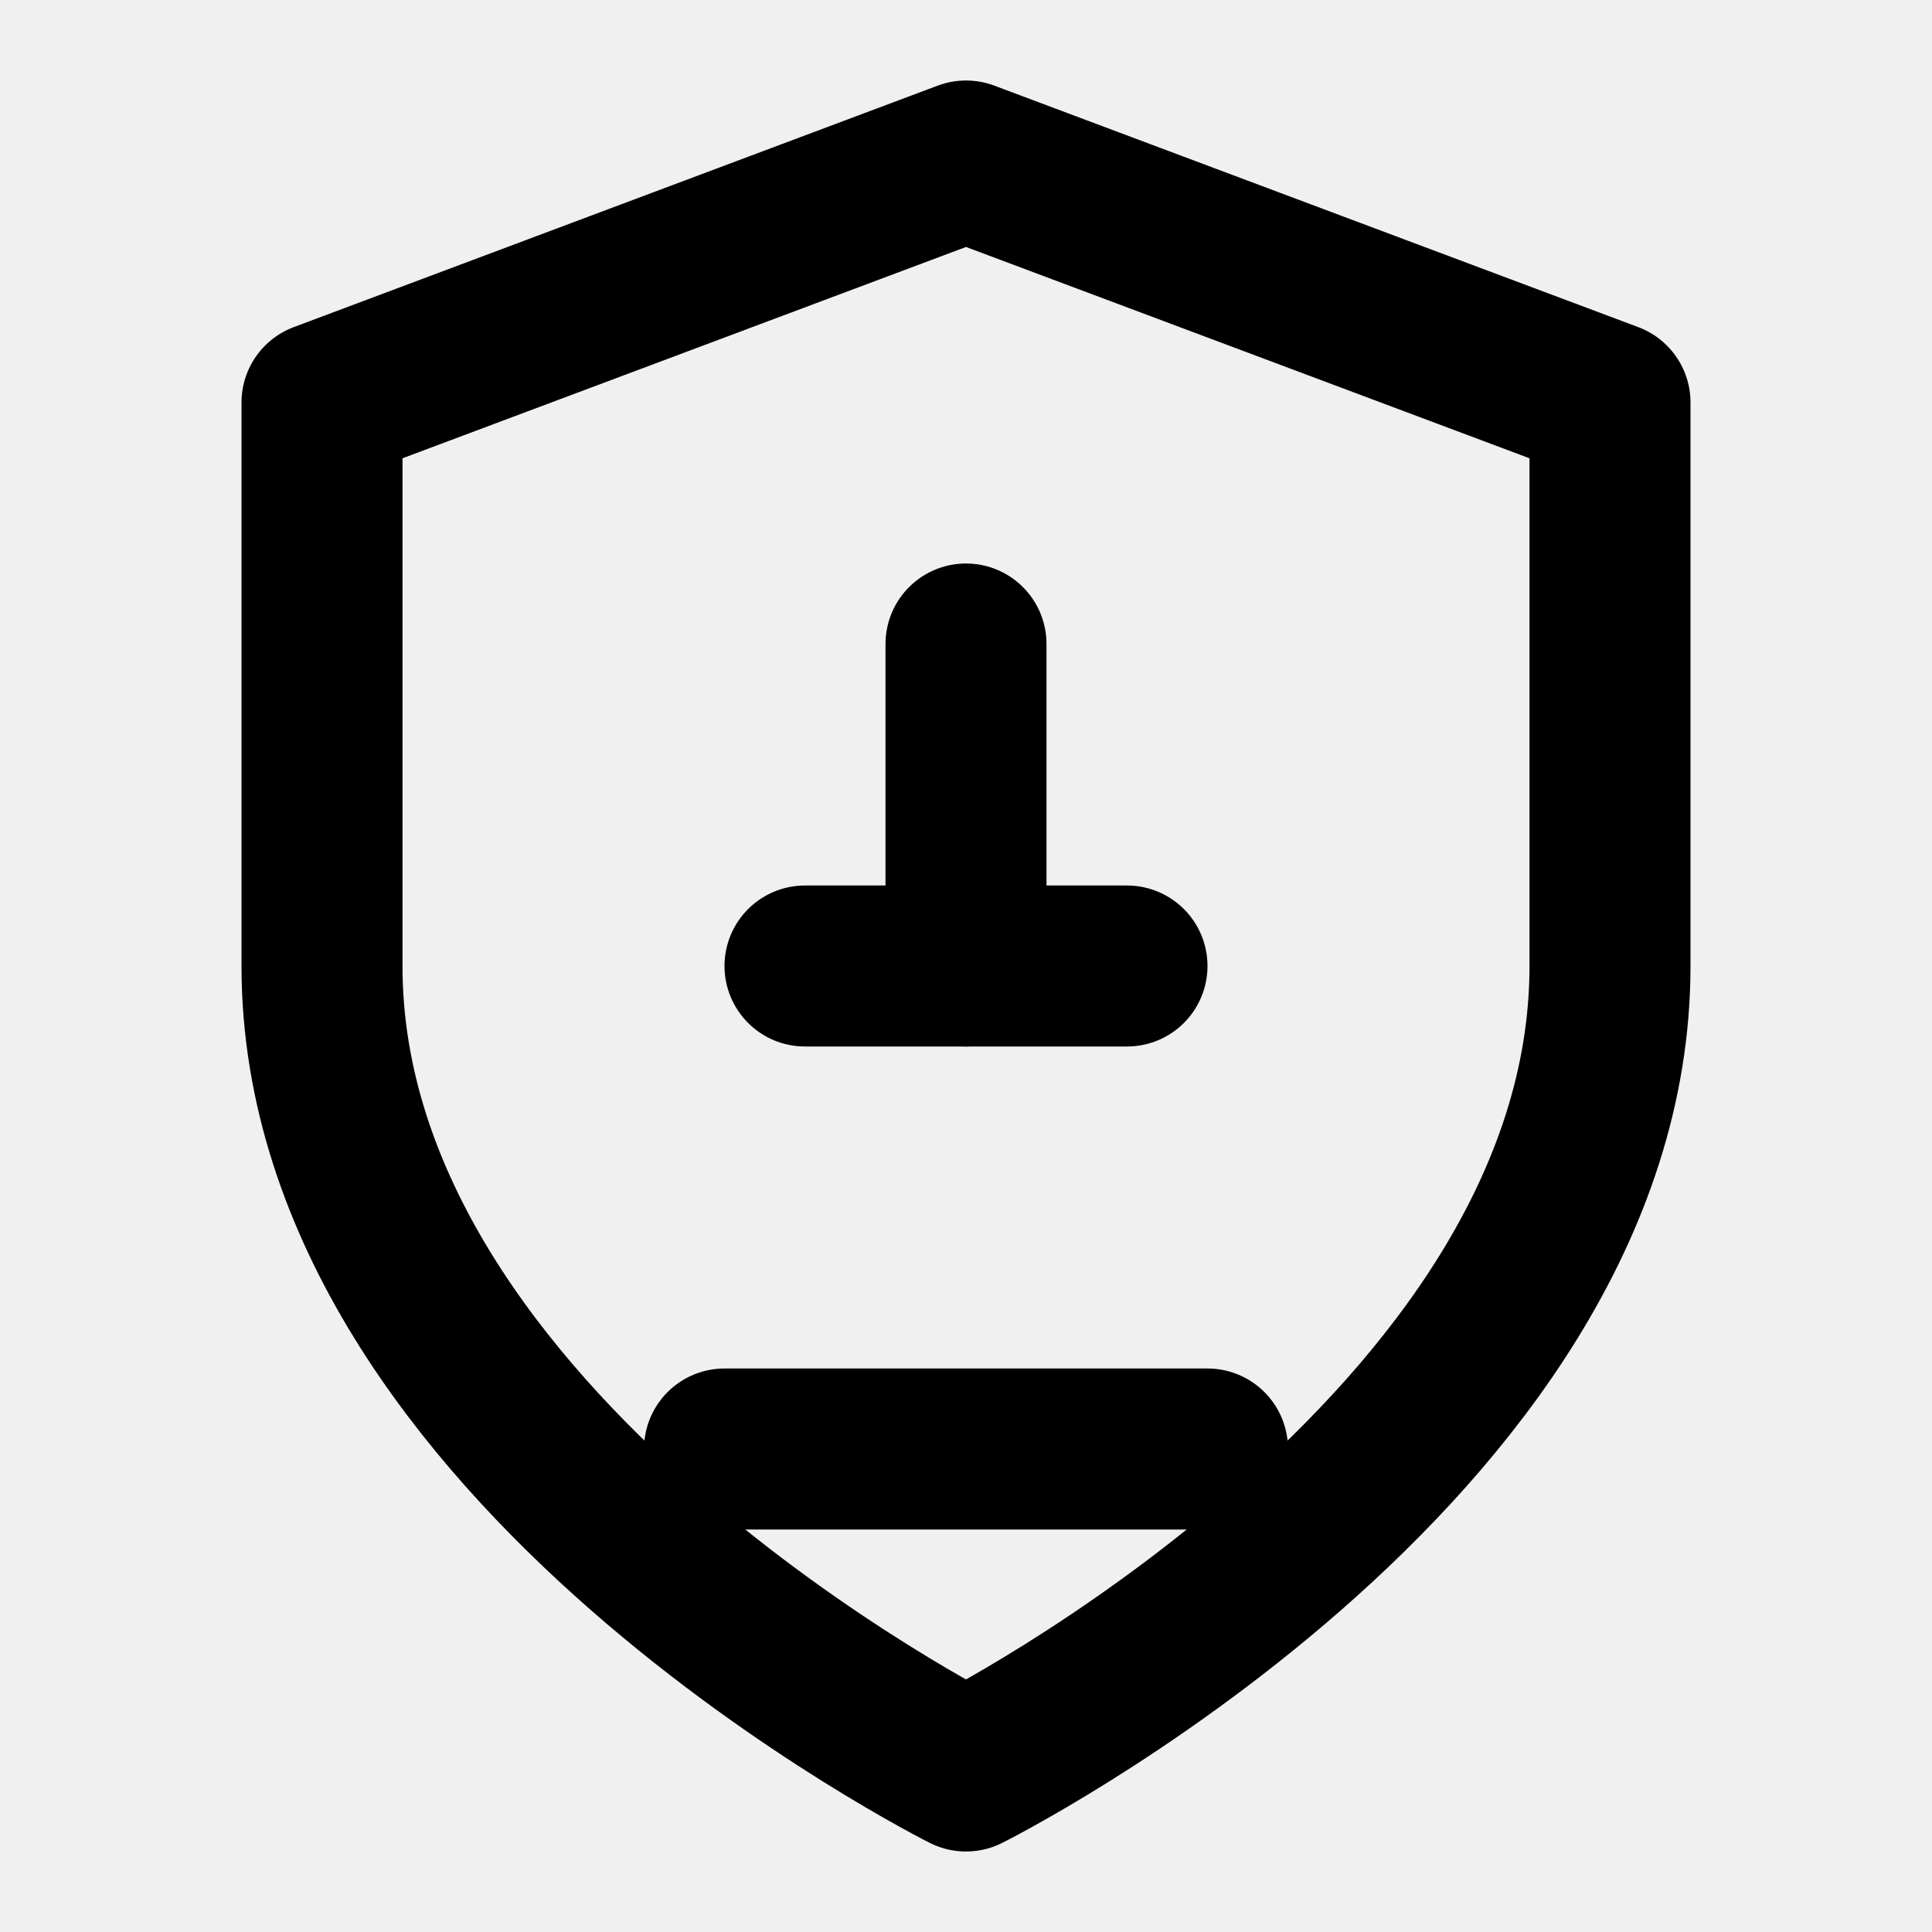
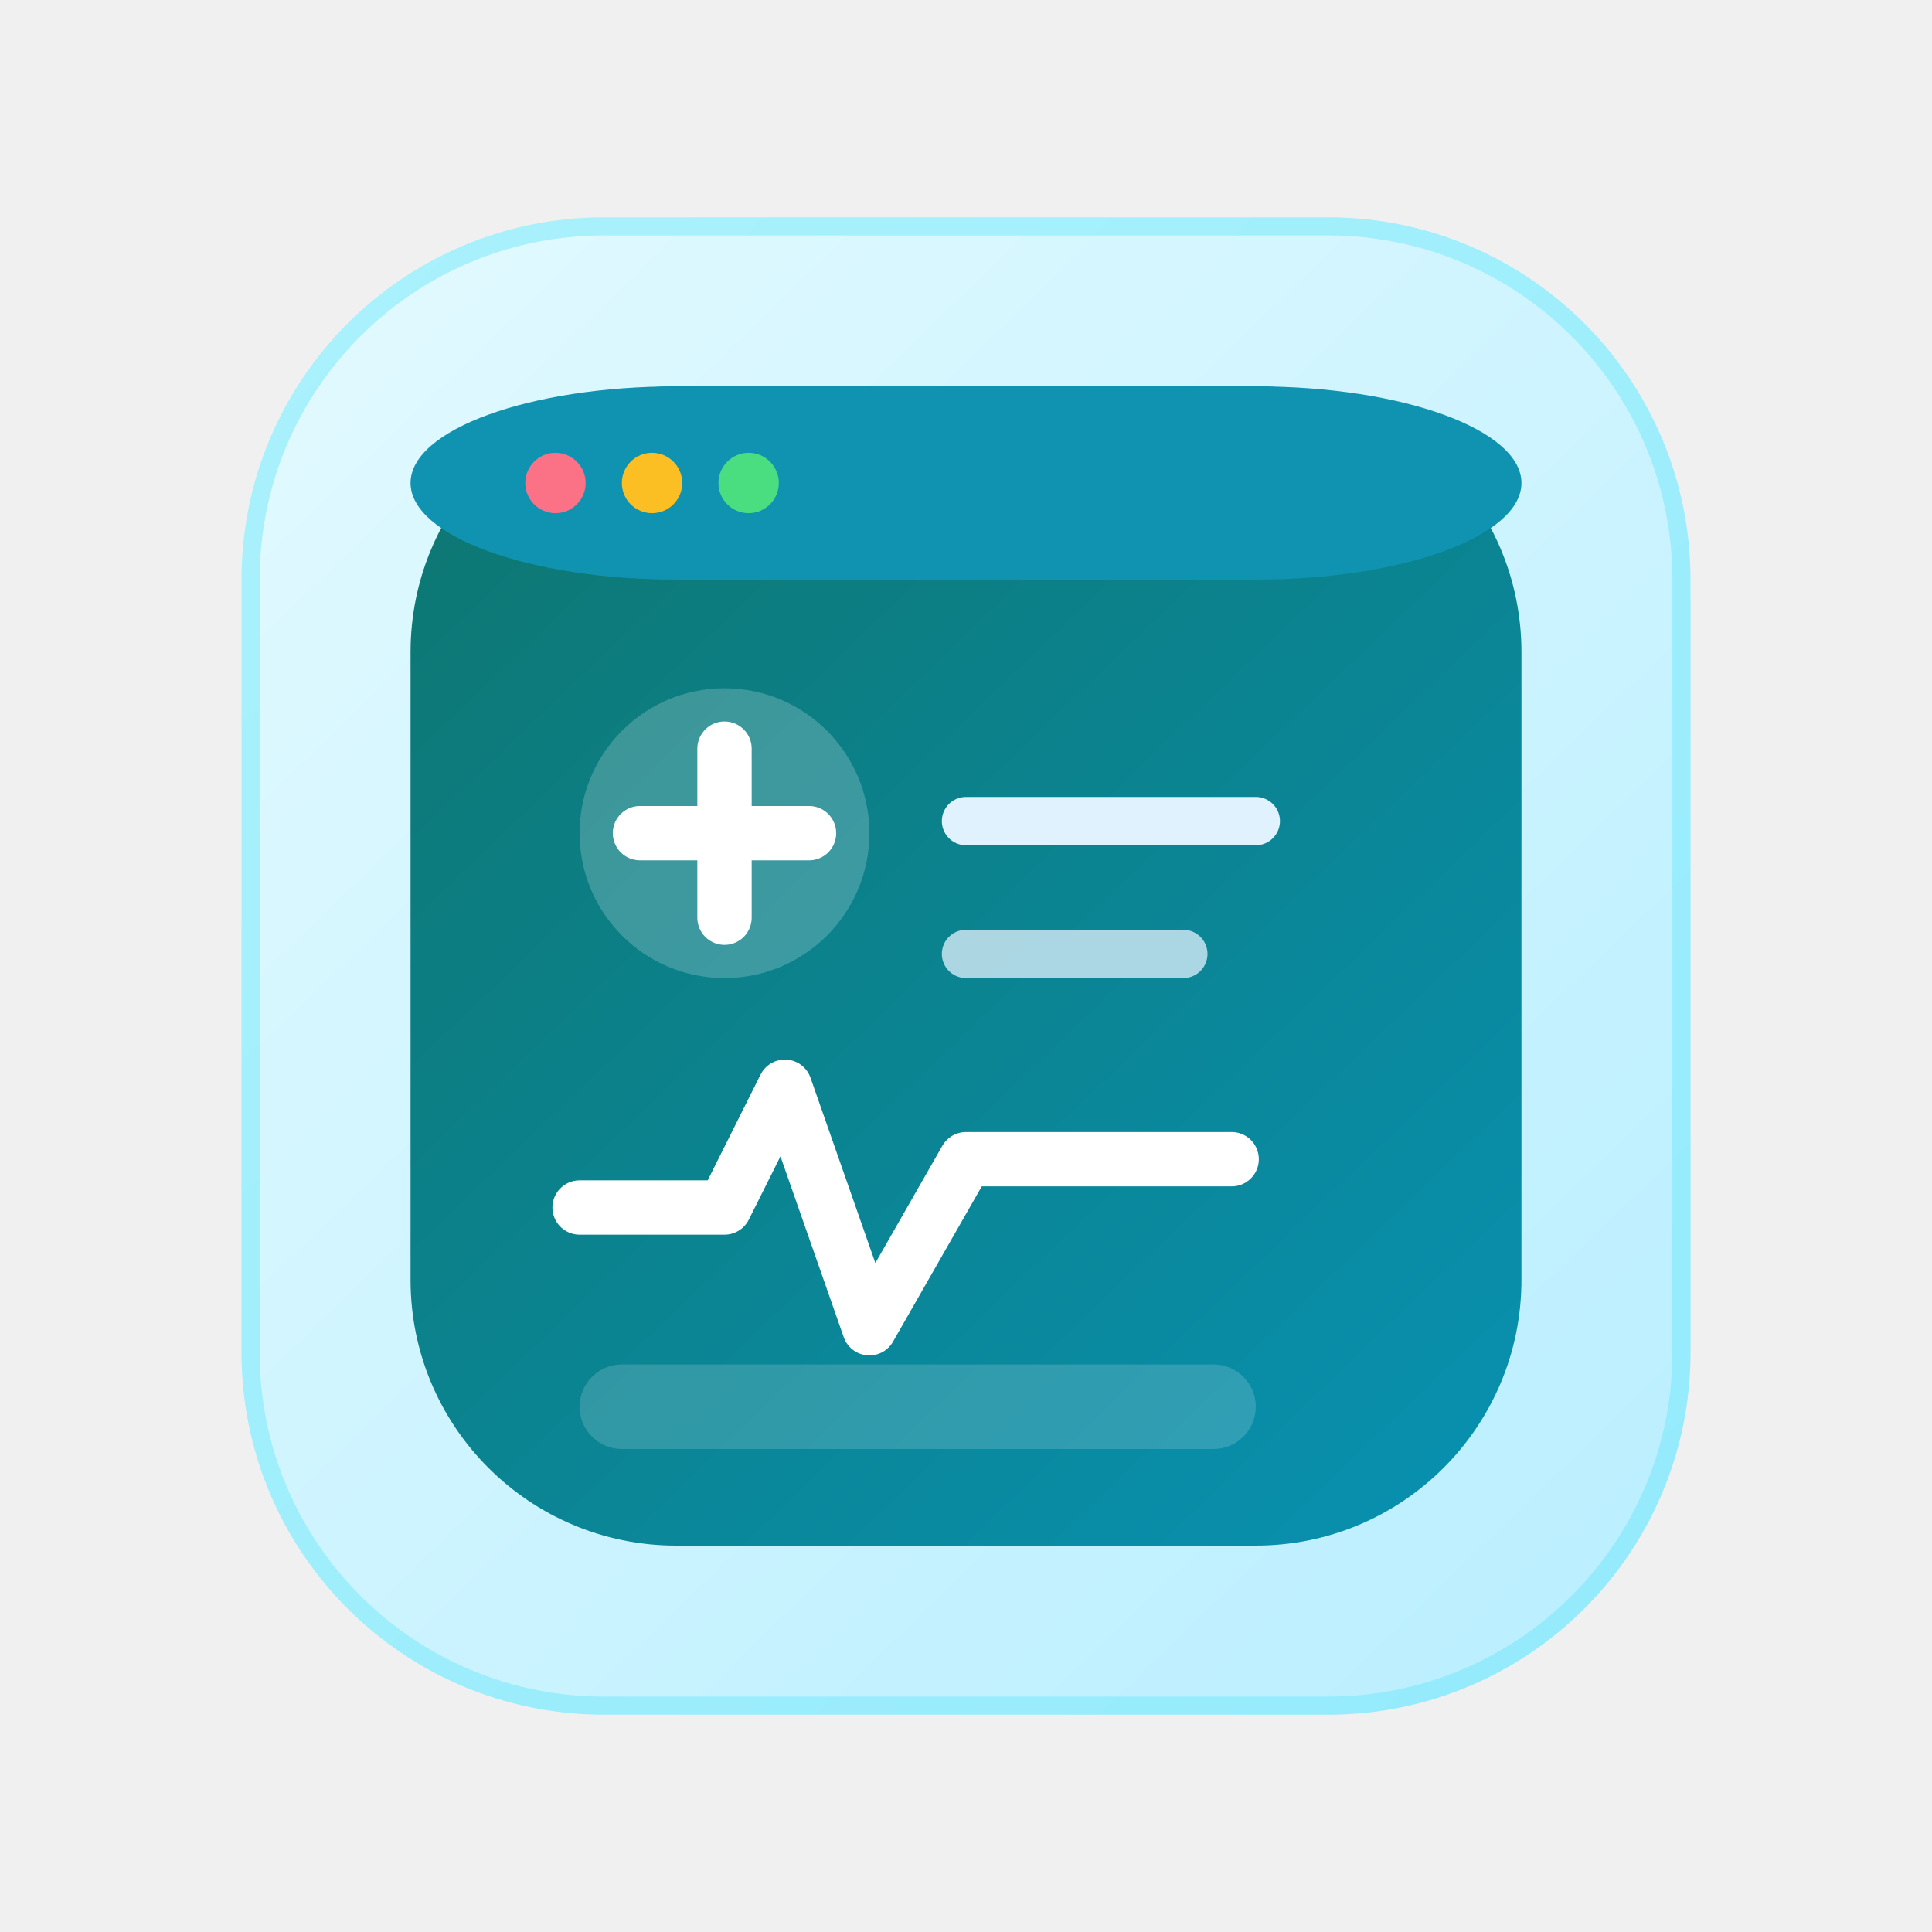
- <svg xmlns="http://www.w3.org/2000/svg" viewBox="0 0 24 24" fill="none" stroke="currentColor" stroke-width="2" stroke-linecap="round" stroke-linejoin="round">
-   <path d="M12 22s8-4 8-10V5l-8-3-8 3v7c0 6 8 10 8 10z" />
-   <path d="M12 8v4" />
-   <path d="M10 12h4" />
-   <path d="M9 18h6" />
+ <svg xmlns="http://www.w3.org/2000/svg" viewBox="0 0 160 160" fill="none">
+   <defs>
+     <linearGradient id="health-bg" x1="20" y1="18" x2="140" y2="142" gradientUnits="userSpaceOnUse">
+       <stop stop-color="#E3FAFF" />
+       <stop offset="1" stop-color="#B8EEFF" />
+     </linearGradient>
+     <linearGradient id="health-shell" x1="34" y1="32" x2="126" y2="128" gradientUnits="userSpaceOnUse">
+       <stop stop-color="#0E766F" />
+       <stop offset="1" stop-color="#0891B2" />
+     </linearGradient>
+   </defs>
+   <rect x="20" y="18" width="120" height="124" rx="30" fill="url(#health-bg)" />
+   <rect x="20.75" y="18.75" width="118.5" height="122.5" rx="29.25" stroke="#67E8F9" stroke-opacity="0.45" stroke-width="1.5" />
+   <rect x="34" y="32" width="92" height="96" rx="22" fill="url(#health-shell)" />
+   <rect x="34" y="32" width="92" height="16" rx="22" fill="#1093B0" />
+   <circle cx="46" cy="40" r="2.5" fill="#FB7185" />
+   <circle cx="54" cy="40" r="2.5" fill="#FBBF24" />
+   <circle cx="62" cy="40" r="2.5" fill="#4ADE80" />
+   <rect x="48" y="57" width="24" height="24" rx="12" fill="#FFFFFF" opacity="0.2" />
+   <path d="M60 62v14M53 69h14" stroke="#FFFFFF" stroke-width="4.5" stroke-linecap="round" />
+   <path d="M80 68h24" stroke="#E0F2FE" stroke-width="4" stroke-linecap="round" />
+   <path d="M80 79h18" stroke="#E0F2FE" stroke-width="4" stroke-linecap="round" opacity="0.75" />
+   <path d="M48 100h12l5-10 7 20 8-14h22" stroke="#FFFFFF" stroke-width="4.5" stroke-linecap="round" stroke-linejoin="round" />
+   <rect x="48" y="113" width="56" height="7" rx="3.5" fill="#FFFFFF" opacity="0.16" />
</svg>
